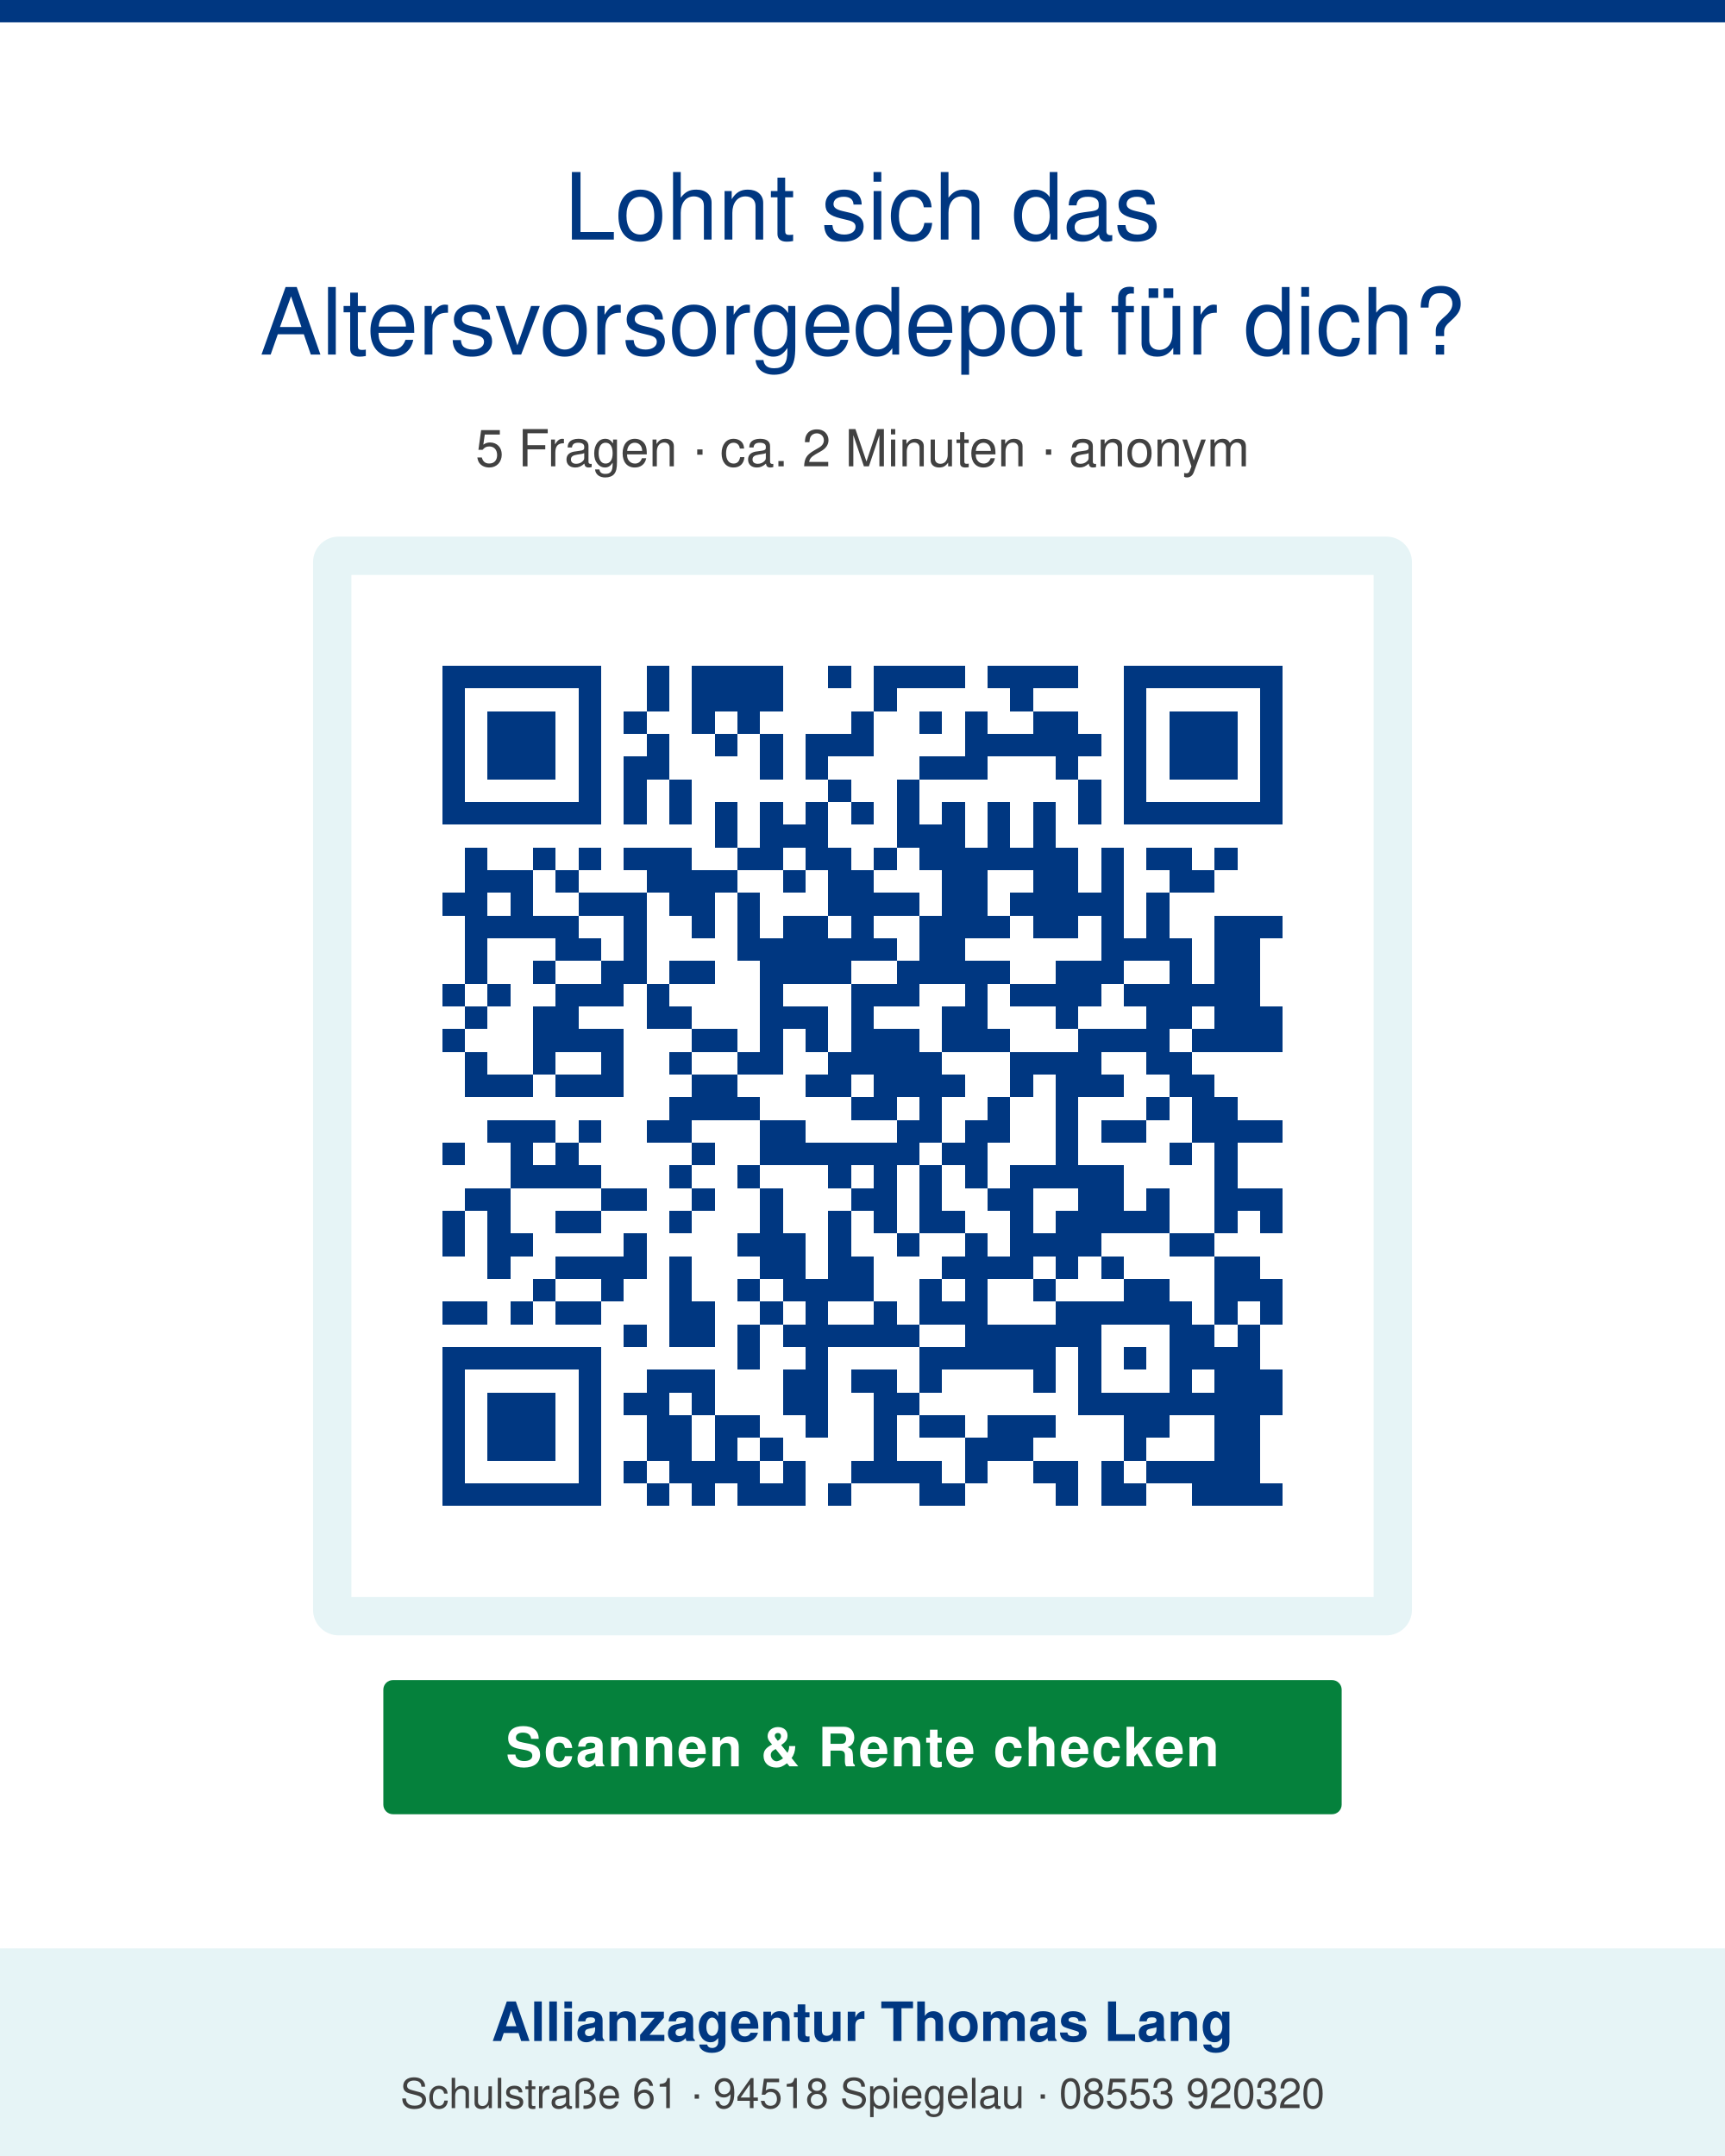
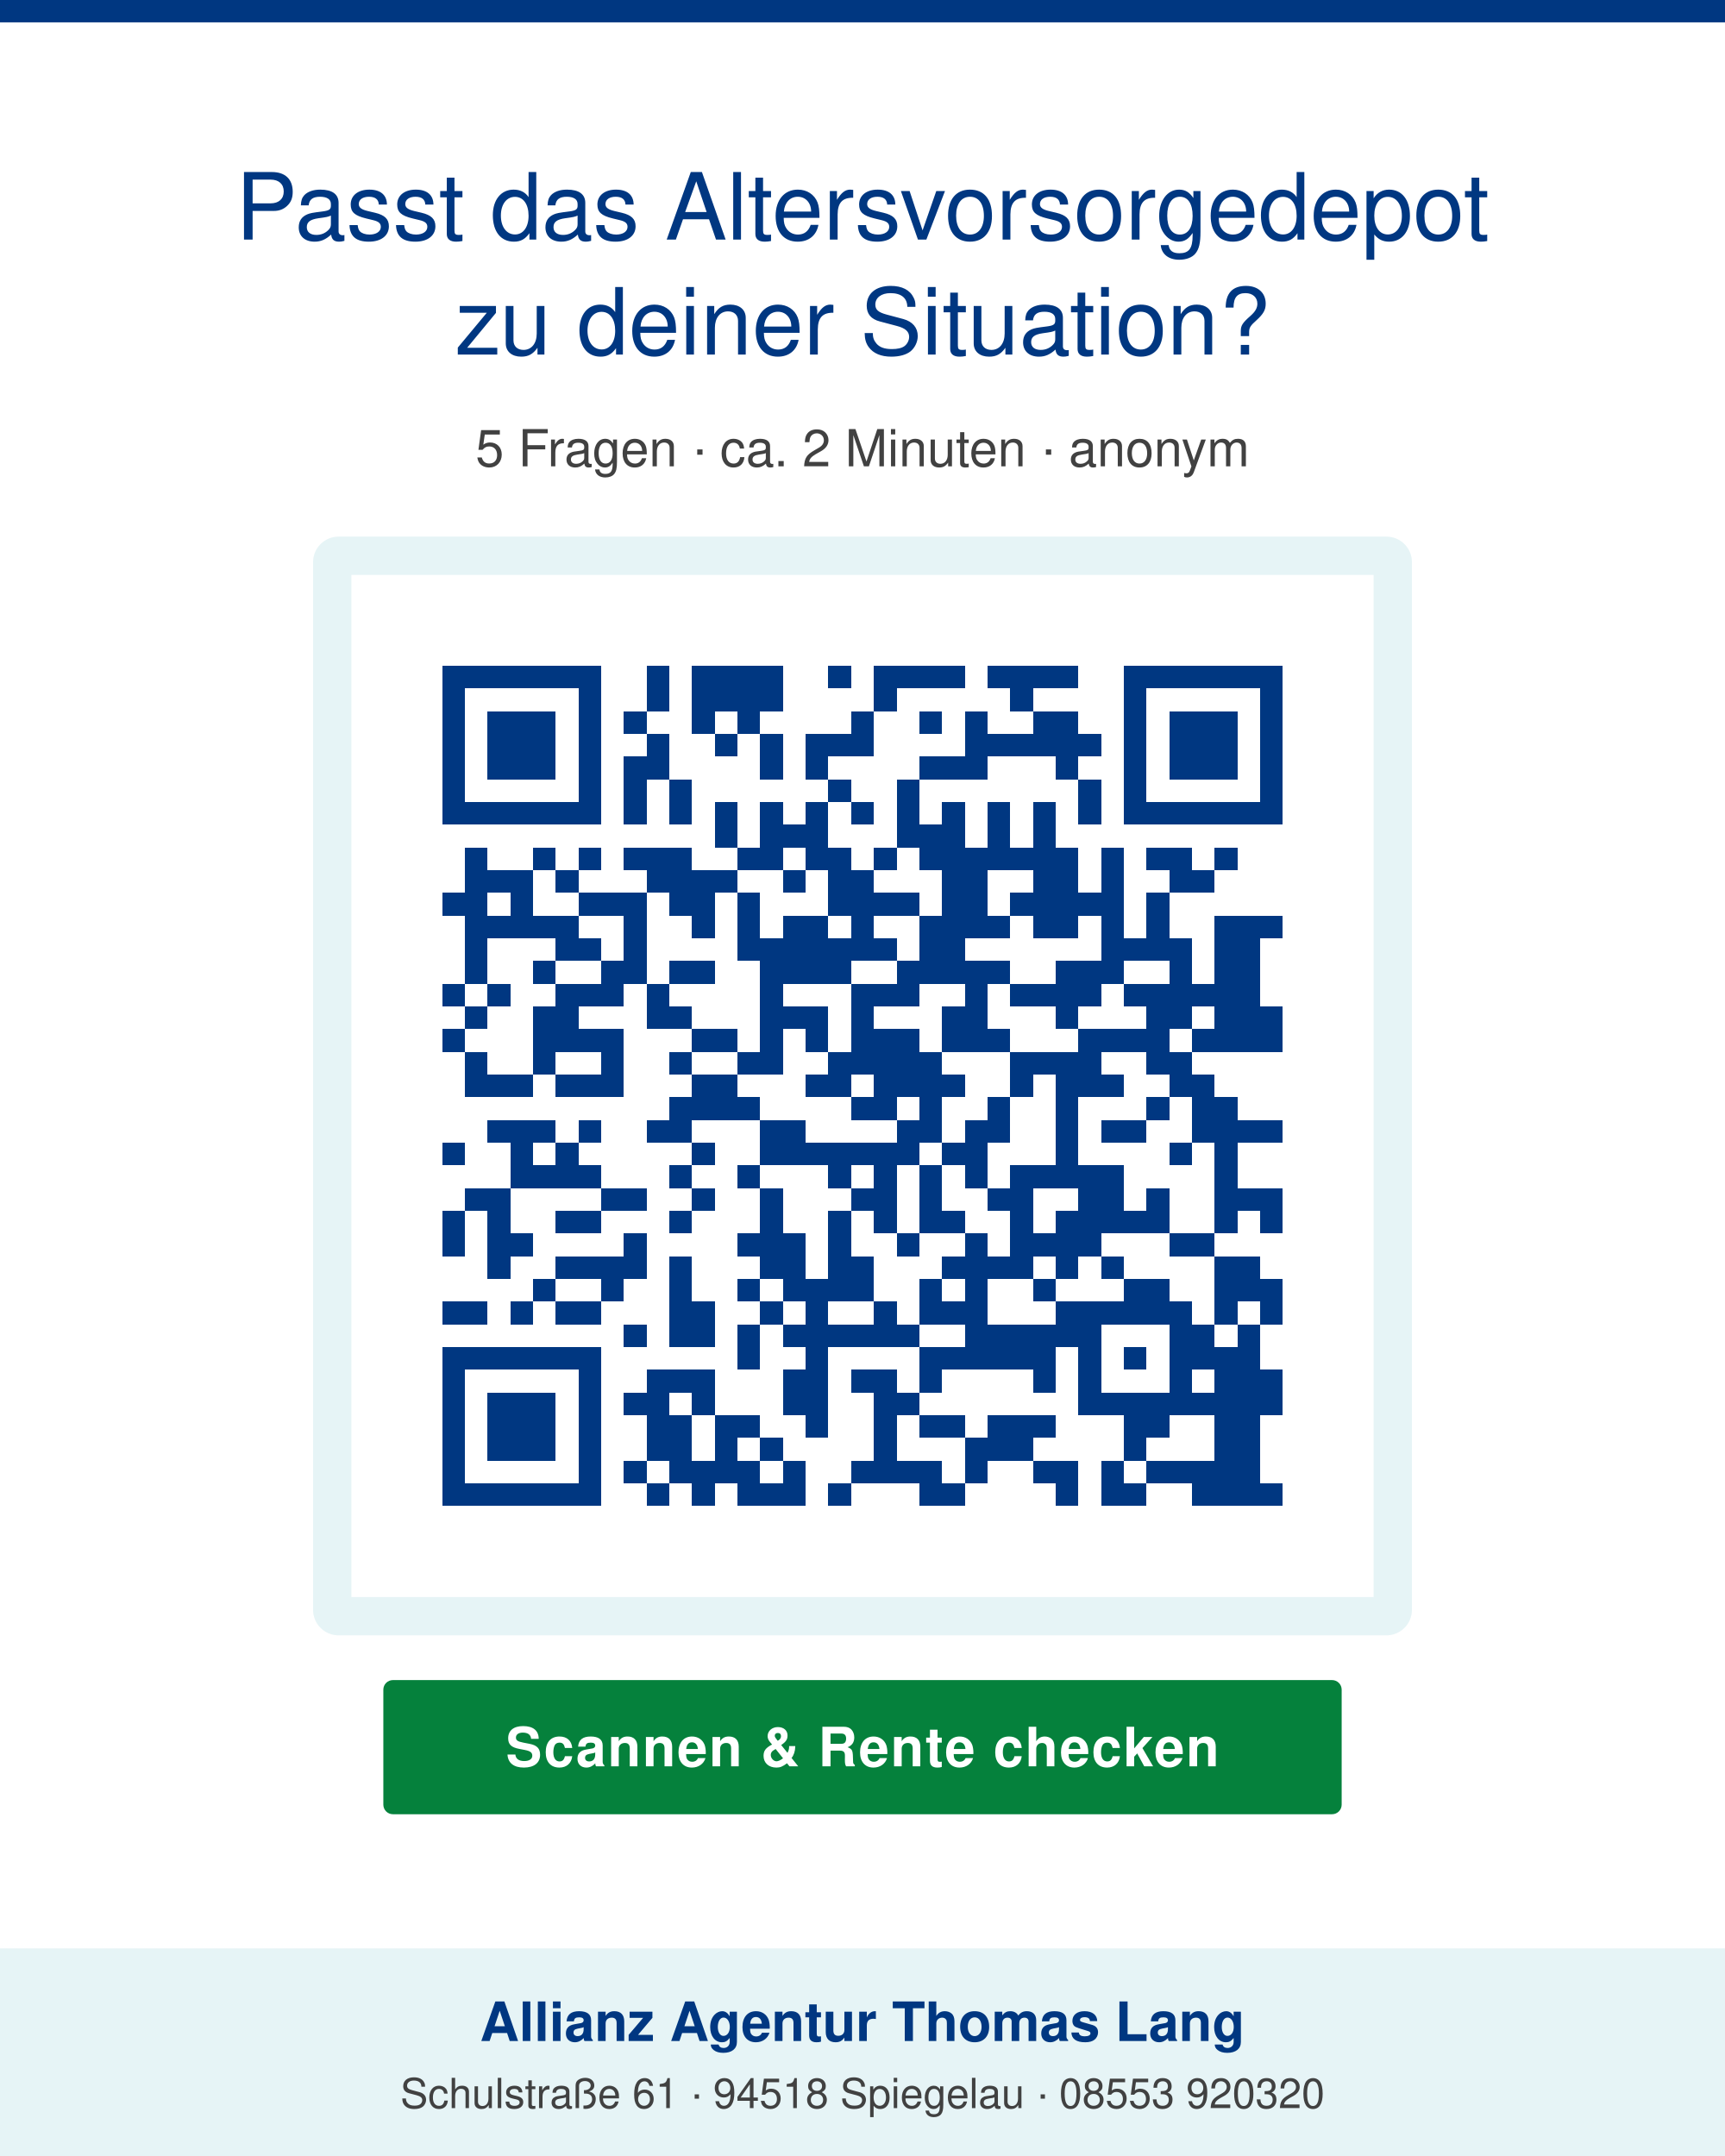
<svg xmlns="http://www.w3.org/2000/svg" viewBox="0 0 1080 1350" width="1080" height="1350">
  <rect width="1080" height="1350" fill="#FFFFFF" />
  <rect y="0" width="1080" height="14" fill="#003781" />
-   <text x="540" y="150" text-anchor="middle" font-family="-apple-system, 'Helvetica Neue', Helvetica, Arial, sans-serif" font-size="58" font-weight="300" fill="#003781">Lohnt sich das</text>
-   <text x="540" y="222" text-anchor="middle" font-family="-apple-system, 'Helvetica Neue', Helvetica, Arial, sans-serif" font-size="58" font-weight="300" fill="#003781">Altersvorsorgedepot für dich?</text>
+   <text x="540" y="150" text-anchor="middle" font-family="-apple-system, 'Helvetica Neue', Helvetica, Arial, sans-serif" font-size="58" font-weight="300" fill="#003781">Passt das Altersvorsorgedepot</text>
+   <text x="540" y="222" text-anchor="middle" font-family="-apple-system, 'Helvetica Neue', Helvetica, Arial, sans-serif" font-size="58" font-weight="300" fill="#003781">zu deiner Situation?</text>
  <text x="540" y="292" text-anchor="middle" font-family="-apple-system, 'Helvetica Neue', Helvetica, Arial, sans-serif" font-size="32" fill="#414141">5 Fragen · ca. 2 Minuten · anonym</text>
  <rect x="196" y="336" width="688" height="688" rx="16" fill="#E6F4F6" />
  <g transform="translate(220 360)">
    <rect width="640" height="640" fill="#FFFFFF" />
    <path d="M56.889 56.889h14.222v14.222h-14.222zM71.111 56.889h14.222v14.222h-14.222zM85.333 56.889h14.222v14.222h-14.222zM99.556 56.889h14.222v14.222h-14.222zM113.778 56.889h14.222v14.222h-14.222zM128 56.889h14.222v14.222h-14.222zM142.222 56.889h14.222v14.222h-14.222zM184.889 56.889h14.222v14.222h-14.222zM213.333 56.889h14.222v14.222h-14.222zM227.556 56.889h14.222v14.222h-14.222zM241.778 56.889h14.222v14.222h-14.222zM256 56.889h14.222v14.222h-14.222zM298.667 56.889h14.222v14.222h-14.222zM327.111 56.889h14.222v14.222h-14.222zM341.333 56.889h14.222v14.222h-14.222zM355.556 56.889h14.222v14.222h-14.222zM369.778 56.889h14.222v14.222h-14.222zM398.222 56.889h14.222v14.222h-14.222zM412.444 56.889h14.222v14.222h-14.222zM426.667 56.889h14.222v14.222h-14.222zM440.889 56.889h14.222v14.222h-14.222zM483.556 56.889h14.222v14.222h-14.222zM497.778 56.889h14.222v14.222h-14.222zM512 56.889h14.222v14.222h-14.222zM526.222 56.889h14.222v14.222h-14.222zM540.444 56.889h14.222v14.222h-14.222zM554.667 56.889h14.222v14.222h-14.222zM568.889 56.889h14.222v14.222h-14.222zM56.889 71.111h14.222v14.222h-14.222zM142.222 71.111h14.222v14.222h-14.222zM184.889 71.111h14.222v14.222h-14.222zM213.333 71.111h14.222v14.222h-14.222zM227.556 71.111h14.222v14.222h-14.222zM241.778 71.111h14.222v14.222h-14.222zM256 71.111h14.222v14.222h-14.222zM327.111 71.111h14.222v14.222h-14.222zM412.444 71.111h14.222v14.222h-14.222zM483.556 71.111h14.222v14.222h-14.222zM568.889 71.111h14.222v14.222h-14.222zM56.889 85.333h14.222v14.222h-14.222zM85.333 85.333h14.222v14.222h-14.222zM99.556 85.333h14.222v14.222h-14.222zM113.778 85.333h14.222v14.222h-14.222zM142.222 85.333h14.222v14.222h-14.222zM170.667 85.333h14.222v14.222h-14.222zM213.333 85.333h14.222v14.222h-14.222zM241.778 85.333h14.222v14.222h-14.222zM312.889 85.333h14.222v14.222h-14.222zM355.556 85.333h14.222v14.222h-14.222zM384 85.333h14.222v14.222h-14.222zM426.667 85.333h14.222v14.222h-14.222zM440.889 85.333h14.222v14.222h-14.222zM483.556 85.333h14.222v14.222h-14.222zM512 85.333h14.222v14.222h-14.222zM526.222 85.333h14.222v14.222h-14.222zM540.444 85.333h14.222v14.222h-14.222zM568.889 85.333h14.222v14.222h-14.222zM56.889 99.556h14.222v14.222h-14.222zM85.333 99.556h14.222v14.222h-14.222zM99.556 99.556h14.222v14.222h-14.222zM113.778 99.556h14.222v14.222h-14.222zM142.222 99.556h14.222v14.222h-14.222zM184.889 99.556h14.222v14.222h-14.222zM227.556 99.556h14.222v14.222h-14.222zM256 99.556h14.222v14.222h-14.222zM284.444 99.556h14.222v14.222h-14.222zM298.667 99.556h14.222v14.222h-14.222zM312.889 99.556h14.222v14.222h-14.222zM384 99.556h14.222v14.222h-14.222zM398.222 99.556h14.222v14.222h-14.222zM412.444 99.556h14.222v14.222h-14.222zM426.667 99.556h14.222v14.222h-14.222zM440.889 99.556h14.222v14.222h-14.222zM455.111 99.556h14.222v14.222h-14.222zM483.556 99.556h14.222v14.222h-14.222zM512 99.556h14.222v14.222h-14.222zM526.222 99.556h14.222v14.222h-14.222zM540.444 99.556h14.222v14.222h-14.222zM568.889 99.556h14.222v14.222h-14.222zM56.889 113.778h14.222v14.222h-14.222zM85.333 113.778h14.222v14.222h-14.222zM99.556 113.778h14.222v14.222h-14.222zM113.778 113.778h14.222v14.222h-14.222zM142.222 113.778h14.222v14.222h-14.222zM170.667 113.778h14.222v14.222h-14.222zM184.889 113.778h14.222v14.222h-14.222zM256 113.778h14.222v14.222h-14.222zM284.444 113.778h14.222v14.222h-14.222zM355.556 113.778h14.222v14.222h-14.222zM369.778 113.778h14.222v14.222h-14.222zM384 113.778h14.222v14.222h-14.222zM440.889 113.778h14.222v14.222h-14.222zM483.556 113.778h14.222v14.222h-14.222zM512 113.778h14.222v14.222h-14.222zM526.222 113.778h14.222v14.222h-14.222zM540.444 113.778h14.222v14.222h-14.222zM568.889 113.778h14.222v14.222h-14.222zM56.889 128h14.222v14.222h-14.222zM142.222 128h14.222v14.222h-14.222zM170.667 128h14.222v14.222h-14.222zM199.111 128h14.222v14.222h-14.222zM298.667 128h14.222v14.222h-14.222zM341.333 128h14.222v14.222h-14.222zM455.111 128h14.222v14.222h-14.222zM483.556 128h14.222v14.222h-14.222zM568.889 128h14.222v14.222h-14.222zM56.889 142.222h14.222v14.222h-14.222zM71.111 142.222h14.222v14.222h-14.222zM85.333 142.222h14.222v14.222h-14.222zM99.556 142.222h14.222v14.222h-14.222zM113.778 142.222h14.222v14.222h-14.222zM128 142.222h14.222v14.222h-14.222zM142.222 142.222h14.222v14.222h-14.222zM170.667 142.222h14.222v14.222h-14.222zM199.111 142.222h14.222v14.222h-14.222zM227.556 142.222h14.222v14.222h-14.222zM256 142.222h14.222v14.222h-14.222zM284.444 142.222h14.222v14.222h-14.222zM312.889 142.222h14.222v14.222h-14.222zM341.333 142.222h14.222v14.222h-14.222zM369.778 142.222h14.222v14.222h-14.222zM398.222 142.222h14.222v14.222h-14.222zM426.667 142.222h14.222v14.222h-14.222zM455.111 142.222h14.222v14.222h-14.222zM483.556 142.222h14.222v14.222h-14.222zM497.778 142.222h14.222v14.222h-14.222zM512 142.222h14.222v14.222h-14.222zM526.222 142.222h14.222v14.222h-14.222zM540.444 142.222h14.222v14.222h-14.222zM554.667 142.222h14.222v14.222h-14.222zM568.889 142.222h14.222v14.222h-14.222zM227.556 156.444h14.222v14.222h-14.222zM256 156.444h14.222v14.222h-14.222zM270.222 156.444h14.222v14.222h-14.222zM284.444 156.444h14.222v14.222h-14.222zM341.333 156.444h14.222v14.222h-14.222zM355.556 156.444h14.222v14.222h-14.222zM369.778 156.444h14.222v14.222h-14.222zM398.222 156.444h14.222v14.222h-14.222zM426.667 156.444h14.222v14.222h-14.222zM71.111 170.667h14.222v14.222h-14.222zM113.778 170.667h14.222v14.222h-14.222zM142.222 170.667h14.222v14.222h-14.222zM170.667 170.667h14.222v14.222h-14.222zM184.889 170.667h14.222v14.222h-14.222zM199.111 170.667h14.222v14.222h-14.222zM241.778 170.667h14.222v14.222h-14.222zM256 170.667h14.222v14.222h-14.222zM284.444 170.667h14.222v14.222h-14.222zM298.667 170.667h14.222v14.222h-14.222zM327.111 170.667h14.222v14.222h-14.222zM355.556 170.667h14.222v14.222h-14.222zM369.778 170.667h14.222v14.222h-14.222zM384 170.667h14.222v14.222h-14.222zM398.222 170.667h14.222v14.222h-14.222zM412.444 170.667h14.222v14.222h-14.222zM426.667 170.667h14.222v14.222h-14.222zM440.889 170.667h14.222v14.222h-14.222zM469.333 170.667h14.222v14.222h-14.222zM497.778 170.667h14.222v14.222h-14.222zM512 170.667h14.222v14.222h-14.222zM540.444 170.667h14.222v14.222h-14.222zM71.111 184.889h14.222v14.222h-14.222zM85.333 184.889h14.222v14.222h-14.222zM99.556 184.889h14.222v14.222h-14.222zM128 184.889h14.222v14.222h-14.222zM184.889 184.889h14.222v14.222h-14.222zM199.111 184.889h14.222v14.222h-14.222zM213.333 184.889h14.222v14.222h-14.222zM227.556 184.889h14.222v14.222h-14.222zM270.222 184.889h14.222v14.222h-14.222zM298.667 184.889h14.222v14.222h-14.222zM312.889 184.889h14.222v14.222h-14.222zM369.778 184.889h14.222v14.222h-14.222zM384 184.889h14.222v14.222h-14.222zM426.667 184.889h14.222v14.222h-14.222zM440.889 184.889h14.222v14.222h-14.222zM469.333 184.889h14.222v14.222h-14.222zM512 184.889h14.222v14.222h-14.222zM526.222 184.889h14.222v14.222h-14.222zM56.889 199.111h14.222v14.222h-14.222zM71.111 199.111h14.222v14.222h-14.222zM99.556 199.111h14.222v14.222h-14.222zM142.222 199.111h14.222v14.222h-14.222zM156.444 199.111h14.222v14.222h-14.222zM170.667 199.111h14.222v14.222h-14.222zM199.111 199.111h14.222v14.222h-14.222zM213.333 199.111h14.222v14.222h-14.222zM241.778 199.111h14.222v14.222h-14.222zM298.667 199.111h14.222v14.222h-14.222zM312.889 199.111h14.222v14.222h-14.222zM327.111 199.111h14.222v14.222h-14.222zM341.333 199.111h14.222v14.222h-14.222zM369.778 199.111h14.222v14.222h-14.222zM384 199.111h14.222v14.222h-14.222zM412.444 199.111h14.222v14.222h-14.222zM426.667 199.111h14.222v14.222h-14.222zM440.889 199.111h14.222v14.222h-14.222zM455.111 199.111h14.222v14.222h-14.222zM469.333 199.111h14.222v14.222h-14.222zM497.778 199.111h14.222v14.222h-14.222zM71.111 213.333h14.222v14.222h-14.222zM85.333 213.333h14.222v14.222h-14.222zM99.556 213.333h14.222v14.222h-14.222zM113.778 213.333h14.222v14.222h-14.222zM128 213.333h14.222v14.222h-14.222zM170.667 213.333h14.222v14.222h-14.222zM213.333 213.333h14.222v14.222h-14.222zM241.778 213.333h14.222v14.222h-14.222zM270.222 213.333h14.222v14.222h-14.222zM284.444 213.333h14.222v14.222h-14.222zM312.889 213.333h14.222v14.222h-14.222zM355.556 213.333h14.222v14.222h-14.222zM369.778 213.333h14.222v14.222h-14.222zM384 213.333h14.222v14.222h-14.222zM398.222 213.333h14.222v14.222h-14.222zM426.667 213.333h14.222v14.222h-14.222zM440.889 213.333h14.222v14.222h-14.222zM469.333 213.333h14.222v14.222h-14.222zM497.778 213.333h14.222v14.222h-14.222zM540.444 213.333h14.222v14.222h-14.222zM554.667 213.333h14.222v14.222h-14.222zM568.889 213.333h14.222v14.222h-14.222zM71.111 227.556h14.222v14.222h-14.222zM128 227.556h14.222v14.222h-14.222zM142.222 227.556h14.222v14.222h-14.222zM170.667 227.556h14.222v14.222h-14.222zM241.778 227.556h14.222v14.222h-14.222zM256 227.556h14.222v14.222h-14.222zM270.222 227.556h14.222v14.222h-14.222zM284.444 227.556h14.222v14.222h-14.222zM298.667 227.556h14.222v14.222h-14.222zM312.889 227.556h14.222v14.222h-14.222zM327.111 227.556h14.222v14.222h-14.222zM355.556 227.556h14.222v14.222h-14.222zM369.778 227.556h14.222v14.222h-14.222zM469.333 227.556h14.222v14.222h-14.222zM483.556 227.556h14.222v14.222h-14.222zM497.778 227.556h14.222v14.222h-14.222zM512 227.556h14.222v14.222h-14.222zM540.444 227.556h14.222v14.222h-14.222zM554.667 227.556h14.222v14.222h-14.222zM71.111 241.778h14.222v14.222h-14.222zM113.778 241.778h14.222v14.222h-14.222zM156.444 241.778h14.222v14.222h-14.222zM170.667 241.778h14.222v14.222h-14.222zM199.111 241.778h14.222v14.222h-14.222zM213.333 241.778h14.222v14.222h-14.222zM256 241.778h14.222v14.222h-14.222zM270.222 241.778h14.222v14.222h-14.222zM284.444 241.778h14.222v14.222h-14.222zM298.667 241.778h14.222v14.222h-14.222zM341.333 241.778h14.222v14.222h-14.222zM355.556 241.778h14.222v14.222h-14.222zM369.778 241.778h14.222v14.222h-14.222zM384 241.778h14.222v14.222h-14.222zM398.222 241.778h14.222v14.222h-14.222zM440.889 241.778h14.222v14.222h-14.222zM455.111 241.778h14.222v14.222h-14.222zM469.333 241.778h14.222v14.222h-14.222zM512 241.778h14.222v14.222h-14.222zM540.444 241.778h14.222v14.222h-14.222zM554.667 241.778h14.222v14.222h-14.222zM56.889 256h14.222v14.222h-14.222zM85.333 256h14.222v14.222h-14.222zM128 256h14.222v14.222h-14.222zM142.222 256h14.222v14.222h-14.222zM156.444 256h14.222v14.222h-14.222zM184.889 256h14.222v14.222h-14.222zM256 256h14.222v14.222h-14.222zM312.889 256h14.222v14.222h-14.222zM327.111 256h14.222v14.222h-14.222zM341.333 256h14.222v14.222h-14.222zM384 256h14.222v14.222h-14.222zM412.444 256h14.222v14.222h-14.222zM426.667 256h14.222v14.222h-14.222zM440.889 256h14.222v14.222h-14.222zM455.111 256h14.222v14.222h-14.222zM483.556 256h14.222v14.222h-14.222zM497.778 256h14.222v14.222h-14.222zM512 256h14.222v14.222h-14.222zM526.222 256h14.222v14.222h-14.222zM540.444 256h14.222v14.222h-14.222zM554.667 256h14.222v14.222h-14.222zM71.111 270.222h14.222v14.222h-14.222zM113.778 270.222h14.222v14.222h-14.222zM128 270.222h14.222v14.222h-14.222zM184.889 270.222h14.222v14.222h-14.222zM199.111 270.222h14.222v14.222h-14.222zM256 270.222h14.222v14.222h-14.222zM270.222 270.222h14.222v14.222h-14.222zM284.444 270.222h14.222v14.222h-14.222zM312.889 270.222h14.222v14.222h-14.222zM369.778 270.222h14.222v14.222h-14.222zM384 270.222h14.222v14.222h-14.222zM440.889 270.222h14.222v14.222h-14.222zM497.778 270.222h14.222v14.222h-14.222zM512 270.222h14.222v14.222h-14.222zM540.444 270.222h14.222v14.222h-14.222zM554.667 270.222h14.222v14.222h-14.222zM568.889 270.222h14.222v14.222h-14.222zM56.889 284.444h14.222v14.222h-14.222zM113.778 284.444h14.222v14.222h-14.222zM128 284.444h14.222v14.222h-14.222zM142.222 284.444h14.222v14.222h-14.222zM156.444 284.444h14.222v14.222h-14.222zM213.333 284.444h14.222v14.222h-14.222zM227.556 284.444h14.222v14.222h-14.222zM256 284.444h14.222v14.222h-14.222zM284.444 284.444h14.222v14.222h-14.222zM312.889 284.444h14.222v14.222h-14.222zM327.111 284.444h14.222v14.222h-14.222zM341.333 284.444h14.222v14.222h-14.222zM369.778 284.444h14.222v14.222h-14.222zM384 284.444h14.222v14.222h-14.222zM398.222 284.444h14.222v14.222h-14.222zM455.111 284.444h14.222v14.222h-14.222zM469.333 284.444h14.222v14.222h-14.222zM483.556 284.444h14.222v14.222h-14.222zM497.778 284.444h14.222v14.222h-14.222zM526.222 284.444h14.222v14.222h-14.222zM540.444 284.444h14.222v14.222h-14.222zM554.667 284.444h14.222v14.222h-14.222zM568.889 284.444h14.222v14.222h-14.222zM71.111 298.667h14.222v14.222h-14.222zM113.778 298.667h14.222v14.222h-14.222zM156.444 298.667h14.222v14.222h-14.222zM199.111 298.667h14.222v14.222h-14.222zM241.778 298.667h14.222v14.222h-14.222zM256 298.667h14.222v14.222h-14.222zM298.667 298.667h14.222v14.222h-14.222zM312.889 298.667h14.222v14.222h-14.222zM327.111 298.667h14.222v14.222h-14.222zM341.333 298.667h14.222v14.222h-14.222zM355.556 298.667h14.222v14.222h-14.222zM412.444 298.667h14.222v14.222h-14.222zM426.667 298.667h14.222v14.222h-14.222zM440.889 298.667h14.222v14.222h-14.222zM455.111 298.667h14.222v14.222h-14.222zM497.778 298.667h14.222v14.222h-14.222zM512 298.667h14.222v14.222h-14.222zM71.111 312.889h14.222v14.222h-14.222zM85.333 312.889h14.222v14.222h-14.222zM99.556 312.889h14.222v14.222h-14.222zM128 312.889h14.222v14.222h-14.222zM142.222 312.889h14.222v14.222h-14.222zM156.444 312.889h14.222v14.222h-14.222zM213.333 312.889h14.222v14.222h-14.222zM227.556 312.889h14.222v14.222h-14.222zM284.444 312.889h14.222v14.222h-14.222zM298.667 312.889h14.222v14.222h-14.222zM327.111 312.889h14.222v14.222h-14.222zM341.333 312.889h14.222v14.222h-14.222zM355.556 312.889h14.222v14.222h-14.222zM369.778 312.889h14.222v14.222h-14.222zM412.444 312.889h14.222v14.222h-14.222zM440.889 312.889h14.222v14.222h-14.222zM455.111 312.889h14.222v14.222h-14.222zM469.333 312.889h14.222v14.222h-14.222zM512 312.889h14.222v14.222h-14.222zM526.222 312.889h14.222v14.222h-14.222zM199.111 327.111h14.222v14.222h-14.222zM213.333 327.111h14.222v14.222h-14.222zM227.556 327.111h14.222v14.222h-14.222zM241.778 327.111h14.222v14.222h-14.222zM312.889 327.111h14.222v14.222h-14.222zM327.111 327.111h14.222v14.222h-14.222zM355.556 327.111h14.222v14.222h-14.222zM398.222 327.111h14.222v14.222h-14.222zM440.889 327.111h14.222v14.222h-14.222zM497.778 327.111h14.222v14.222h-14.222zM526.222 327.111h14.222v14.222h-14.222zM540.444 327.111h14.222v14.222h-14.222zM85.333 341.333h14.222v14.222h-14.222zM99.556 341.333h14.222v14.222h-14.222zM113.778 341.333h14.222v14.222h-14.222zM142.222 341.333h14.222v14.222h-14.222zM184.889 341.333h14.222v14.222h-14.222zM199.111 341.333h14.222v14.222h-14.222zM256 341.333h14.222v14.222h-14.222zM270.222 341.333h14.222v14.222h-14.222zM341.333 341.333h14.222v14.222h-14.222zM355.556 341.333h14.222v14.222h-14.222zM384 341.333h14.222v14.222h-14.222zM398.222 341.333h14.222v14.222h-14.222zM440.889 341.333h14.222v14.222h-14.222zM469.333 341.333h14.222v14.222h-14.222zM483.556 341.333h14.222v14.222h-14.222zM526.222 341.333h14.222v14.222h-14.222zM540.444 341.333h14.222v14.222h-14.222zM554.667 341.333h14.222v14.222h-14.222zM568.889 341.333h14.222v14.222h-14.222zM56.889 355.556h14.222v14.222h-14.222zM99.556 355.556h14.222v14.222h-14.222zM128 355.556h14.222v14.222h-14.222zM213.333 355.556h14.222v14.222h-14.222zM256 355.556h14.222v14.222h-14.222zM270.222 355.556h14.222v14.222h-14.222zM284.444 355.556h14.222v14.222h-14.222zM298.667 355.556h14.222v14.222h-14.222zM312.889 355.556h14.222v14.222h-14.222zM327.111 355.556h14.222v14.222h-14.222zM341.333 355.556h14.222v14.222h-14.222zM369.778 355.556h14.222v14.222h-14.222zM384 355.556h14.222v14.222h-14.222zM440.889 355.556h14.222v14.222h-14.222zM512 355.556h14.222v14.222h-14.222zM540.444 355.556h14.222v14.222h-14.222zM99.556 369.778h14.222v14.222h-14.222zM113.778 369.778h14.222v14.222h-14.222zM128 369.778h14.222v14.222h-14.222zM142.222 369.778h14.222v14.222h-14.222zM199.111 369.778h14.222v14.222h-14.222zM241.778 369.778h14.222v14.222h-14.222zM298.667 369.778h14.222v14.222h-14.222zM327.111 369.778h14.222v14.222h-14.222zM355.556 369.778h14.222v14.222h-14.222zM384 369.778h14.222v14.222h-14.222zM412.444 369.778h14.222v14.222h-14.222zM426.667 369.778h14.222v14.222h-14.222zM440.889 369.778h14.222v14.222h-14.222zM455.111 369.778h14.222v14.222h-14.222zM469.333 369.778h14.222v14.222h-14.222zM540.444 369.778h14.222v14.222h-14.222zM71.111 384h14.222v14.222h-14.222zM85.333 384h14.222v14.222h-14.222zM156.444 384h14.222v14.222h-14.222zM170.667 384h14.222v14.222h-14.222zM213.333 384h14.222v14.222h-14.222zM256 384h14.222v14.222h-14.222zM312.889 384h14.222v14.222h-14.222zM327.111 384h14.222v14.222h-14.222zM355.556 384h14.222v14.222h-14.222zM398.222 384h14.222v14.222h-14.222zM412.444 384h14.222v14.222h-14.222zM455.111 384h14.222v14.222h-14.222zM469.333 384h14.222v14.222h-14.222zM497.778 384h14.222v14.222h-14.222zM540.444 384h14.222v14.222h-14.222zM554.667 384h14.222v14.222h-14.222zM568.889 384h14.222v14.222h-14.222zM56.889 398.222h14.222v14.222h-14.222zM85.333 398.222h14.222v14.222h-14.222zM128 398.222h14.222v14.222h-14.222zM142.222 398.222h14.222v14.222h-14.222zM199.111 398.222h14.222v14.222h-14.222zM256 398.222h14.222v14.222h-14.222zM298.667 398.222h14.222v14.222h-14.222zM327.111 398.222h14.222v14.222h-14.222zM355.556 398.222h14.222v14.222h-14.222zM369.778 398.222h14.222v14.222h-14.222zM412.444 398.222h14.222v14.222h-14.222zM440.889 398.222h14.222v14.222h-14.222zM455.111 398.222h14.222v14.222h-14.222zM469.333 398.222h14.222v14.222h-14.222zM483.556 398.222h14.222v14.222h-14.222zM497.778 398.222h14.222v14.222h-14.222zM540.444 398.222h14.222v14.222h-14.222zM568.889 398.222h14.222v14.222h-14.222zM56.889 412.444h14.222v14.222h-14.222zM85.333 412.444h14.222v14.222h-14.222zM99.556 412.444h14.222v14.222h-14.222zM170.667 412.444h14.222v14.222h-14.222zM241.778 412.444h14.222v14.222h-14.222zM256 412.444h14.222v14.222h-14.222zM270.222 412.444h14.222v14.222h-14.222zM298.667 412.444h14.222v14.222h-14.222zM341.333 412.444h14.222v14.222h-14.222zM384 412.444h14.222v14.222h-14.222zM412.444 412.444h14.222v14.222h-14.222zM426.667 412.444h14.222v14.222h-14.222zM440.889 412.444h14.222v14.222h-14.222zM455.111 412.444h14.222v14.222h-14.222zM512 412.444h14.222v14.222h-14.222zM526.222 412.444h14.222v14.222h-14.222zM85.333 426.667h14.222v14.222h-14.222zM128 426.667h14.222v14.222h-14.222zM142.222 426.667h14.222v14.222h-14.222zM156.444 426.667h14.222v14.222h-14.222zM170.667 426.667h14.222v14.222h-14.222zM199.111 426.667h14.222v14.222h-14.222zM256 426.667h14.222v14.222h-14.222zM270.222 426.667h14.222v14.222h-14.222zM298.667 426.667h14.222v14.222h-14.222zM312.889 426.667h14.222v14.222h-14.222zM369.778 426.667h14.222v14.222h-14.222zM384 426.667h14.222v14.222h-14.222zM398.222 426.667h14.222v14.222h-14.222zM412.444 426.667h14.222v14.222h-14.222zM440.889 426.667h14.222v14.222h-14.222zM469.333 426.667h14.222v14.222h-14.222zM540.444 426.667h14.222v14.222h-14.222zM554.667 426.667h14.222v14.222h-14.222zM113.778 440.889h14.222v14.222h-14.222zM156.444 440.889h14.222v14.222h-14.222zM199.111 440.889h14.222v14.222h-14.222zM241.778 440.889h14.222v14.222h-14.222zM270.222 440.889h14.222v14.222h-14.222zM284.444 440.889h14.222v14.222h-14.222zM298.667 440.889h14.222v14.222h-14.222zM312.889 440.889h14.222v14.222h-14.222zM355.556 440.889h14.222v14.222h-14.222zM384 440.889h14.222v14.222h-14.222zM426.667 440.889h14.222v14.222h-14.222zM483.556 440.889h14.222v14.222h-14.222zM497.778 440.889h14.222v14.222h-14.222zM540.444 440.889h14.222v14.222h-14.222zM554.667 440.889h14.222v14.222h-14.222zM568.889 440.889h14.222v14.222h-14.222zM56.889 455.111h14.222v14.222h-14.222zM71.111 455.111h14.222v14.222h-14.222zM99.556 455.111h14.222v14.222h-14.222zM128 455.111h14.222v14.222h-14.222zM142.222 455.111h14.222v14.222h-14.222zM199.111 455.111h14.222v14.222h-14.222zM213.333 455.111h14.222v14.222h-14.222zM256 455.111h14.222v14.222h-14.222zM284.444 455.111h14.222v14.222h-14.222zM327.111 455.111h14.222v14.222h-14.222zM355.556 455.111h14.222v14.222h-14.222zM369.778 455.111h14.222v14.222h-14.222zM384 455.111h14.222v14.222h-14.222zM440.889 455.111h14.222v14.222h-14.222zM455.111 455.111h14.222v14.222h-14.222zM469.333 455.111h14.222v14.222h-14.222zM483.556 455.111h14.222v14.222h-14.222zM497.778 455.111h14.222v14.222h-14.222zM512 455.111h14.222v14.222h-14.222zM540.444 455.111h14.222v14.222h-14.222zM568.889 455.111h14.222v14.222h-14.222zM170.667 469.333h14.222v14.222h-14.222zM199.111 469.333h14.222v14.222h-14.222zM213.333 469.333h14.222v14.222h-14.222zM241.778 469.333h14.222v14.222h-14.222zM270.222 469.333h14.222v14.222h-14.222zM284.444 469.333h14.222v14.222h-14.222zM298.667 469.333h14.222v14.222h-14.222zM312.889 469.333h14.222v14.222h-14.222zM327.111 469.333h14.222v14.222h-14.222zM341.333 469.333h14.222v14.222h-14.222zM384 469.333h14.222v14.222h-14.222zM398.222 469.333h14.222v14.222h-14.222zM412.444 469.333h14.222v14.222h-14.222zM426.667 469.333h14.222v14.222h-14.222zM440.889 469.333h14.222v14.222h-14.222zM455.111 469.333h14.222v14.222h-14.222zM512 469.333h14.222v14.222h-14.222zM526.222 469.333h14.222v14.222h-14.222zM554.667 469.333h14.222v14.222h-14.222zM56.889 483.556h14.222v14.222h-14.222zM71.111 483.556h14.222v14.222h-14.222zM85.333 483.556h14.222v14.222h-14.222zM99.556 483.556h14.222v14.222h-14.222zM113.778 483.556h14.222v14.222h-14.222zM128 483.556h14.222v14.222h-14.222zM142.222 483.556h14.222v14.222h-14.222zM241.778 483.556h14.222v14.222h-14.222zM284.444 483.556h14.222v14.222h-14.222zM355.556 483.556h14.222v14.222h-14.222zM369.778 483.556h14.222v14.222h-14.222zM384 483.556h14.222v14.222h-14.222zM398.222 483.556h14.222v14.222h-14.222zM412.444 483.556h14.222v14.222h-14.222zM426.667 483.556h14.222v14.222h-14.222zM455.111 483.556h14.222v14.222h-14.222zM483.556 483.556h14.222v14.222h-14.222zM512 483.556h14.222v14.222h-14.222zM526.222 483.556h14.222v14.222h-14.222zM540.444 483.556h14.222v14.222h-14.222zM554.667 483.556h14.222v14.222h-14.222zM56.889 497.778h14.222v14.222h-14.222zM142.222 497.778h14.222v14.222h-14.222zM184.889 497.778h14.222v14.222h-14.222zM199.111 497.778h14.222v14.222h-14.222zM213.333 497.778h14.222v14.222h-14.222zM270.222 497.778h14.222v14.222h-14.222zM284.444 497.778h14.222v14.222h-14.222zM312.889 497.778h14.222v14.222h-14.222zM327.111 497.778h14.222v14.222h-14.222zM355.556 497.778h14.222v14.222h-14.222zM426.667 497.778h14.222v14.222h-14.222zM455.111 497.778h14.222v14.222h-14.222zM512 497.778h14.222v14.222h-14.222zM540.444 497.778h14.222v14.222h-14.222zM554.667 497.778h14.222v14.222h-14.222zM568.889 497.778h14.222v14.222h-14.222zM56.889 512h14.222v14.222h-14.222zM85.333 512h14.222v14.222h-14.222zM99.556 512h14.222v14.222h-14.222zM113.778 512h14.222v14.222h-14.222zM142.222 512h14.222v14.222h-14.222zM170.667 512h14.222v14.222h-14.222zM184.889 512h14.222v14.222h-14.222zM213.333 512h14.222v14.222h-14.222zM270.222 512h14.222v14.222h-14.222zM284.444 512h14.222v14.222h-14.222zM327.111 512h14.222v14.222h-14.222zM341.333 512h14.222v14.222h-14.222zM455.111 512h14.222v14.222h-14.222zM469.333 512h14.222v14.222h-14.222zM483.556 512h14.222v14.222h-14.222zM497.778 512h14.222v14.222h-14.222zM512 512h14.222v14.222h-14.222zM526.222 512h14.222v14.222h-14.222zM540.444 512h14.222v14.222h-14.222zM554.667 512h14.222v14.222h-14.222zM568.889 512h14.222v14.222h-14.222zM56.889 526.222h14.222v14.222h-14.222zM85.333 526.222h14.222v14.222h-14.222zM99.556 526.222h14.222v14.222h-14.222zM113.778 526.222h14.222v14.222h-14.222zM142.222 526.222h14.222v14.222h-14.222zM184.889 526.222h14.222v14.222h-14.222zM199.111 526.222h14.222v14.222h-14.222zM227.556 526.222h14.222v14.222h-14.222zM241.778 526.222h14.222v14.222h-14.222zM284.444 526.222h14.222v14.222h-14.222zM327.111 526.222h14.222v14.222h-14.222zM355.556 526.222h14.222v14.222h-14.222zM369.778 526.222h14.222v14.222h-14.222zM398.222 526.222h14.222v14.222h-14.222zM412.444 526.222h14.222v14.222h-14.222zM426.667 526.222h14.222v14.222h-14.222zM483.556 526.222h14.222v14.222h-14.222zM497.778 526.222h14.222v14.222h-14.222zM540.444 526.222h14.222v14.222h-14.222zM554.667 526.222h14.222v14.222h-14.222zM56.889 540.444h14.222v14.222h-14.222zM85.333 540.444h14.222v14.222h-14.222zM99.556 540.444h14.222v14.222h-14.222zM113.778 540.444h14.222v14.222h-14.222zM142.222 540.444h14.222v14.222h-14.222zM184.889 540.444h14.222v14.222h-14.222zM199.111 540.444h14.222v14.222h-14.222zM227.556 540.444h14.222v14.222h-14.222zM256 540.444h14.222v14.222h-14.222zM327.111 540.444h14.222v14.222h-14.222zM384 540.444h14.222v14.222h-14.222zM398.222 540.444h14.222v14.222h-14.222zM412.444 540.444h14.222v14.222h-14.222zM483.556 540.444h14.222v14.222h-14.222zM540.444 540.444h14.222v14.222h-14.222zM554.667 540.444h14.222v14.222h-14.222zM56.889 554.667h14.222v14.222h-14.222zM142.222 554.667h14.222v14.222h-14.222zM170.667 554.667h14.222v14.222h-14.222zM199.111 554.667h14.222v14.222h-14.222zM213.333 554.667h14.222v14.222h-14.222zM227.556 554.667h14.222v14.222h-14.222zM241.778 554.667h14.222v14.222h-14.222zM270.222 554.667h14.222v14.222h-14.222zM312.889 554.667h14.222v14.222h-14.222zM327.111 554.667h14.222v14.222h-14.222zM341.333 554.667h14.222v14.222h-14.222zM355.556 554.667h14.222v14.222h-14.222zM384 554.667h14.222v14.222h-14.222zM426.667 554.667h14.222v14.222h-14.222zM440.889 554.667h14.222v14.222h-14.222zM469.333 554.667h14.222v14.222h-14.222zM497.778 554.667h14.222v14.222h-14.222zM512 554.667h14.222v14.222h-14.222zM526.222 554.667h14.222v14.222h-14.222zM540.444 554.667h14.222v14.222h-14.222zM554.667 554.667h14.222v14.222h-14.222zM56.889 568.889h14.222v14.222h-14.222zM71.111 568.889h14.222v14.222h-14.222zM85.333 568.889h14.222v14.222h-14.222zM99.556 568.889h14.222v14.222h-14.222zM113.778 568.889h14.222v14.222h-14.222zM128 568.889h14.222v14.222h-14.222zM142.222 568.889h14.222v14.222h-14.222zM184.889 568.889h14.222v14.222h-14.222zM213.333 568.889h14.222v14.222h-14.222zM241.778 568.889h14.222v14.222h-14.222zM256 568.889h14.222v14.222h-14.222zM270.222 568.889h14.222v14.222h-14.222zM298.667 568.889h14.222v14.222h-14.222zM355.556 568.889h14.222v14.222h-14.222zM369.778 568.889h14.222v14.222h-14.222zM440.889 568.889h14.222v14.222h-14.222zM469.333 568.889h14.222v14.222h-14.222zM483.556 568.889h14.222v14.222h-14.222zM526.222 568.889h14.222v14.222h-14.222zM540.444 568.889h14.222v14.222h-14.222zM554.667 568.889h14.222v14.222h-14.222zM568.889 568.889h14.222v14.222h-14.222z" fill="#003781" shape-rendering="crispEdges" />
  </g>
  <rect x="240" y="1052" width="600" height="84" rx="6" fill="#05813C" />
  <text x="540" y="1106" text-anchor="middle" font-family="-apple-system, 'Helvetica Neue', Helvetica, Arial, sans-serif" font-size="34" font-weight="600" letter-spacing="1" fill="#FFFFFF">Scannen &amp; Rente checken</text>
  <rect x="0" y="1220" width="1080" height="130" fill="#E6F4F6" />
-   <text x="540" y="1278" text-anchor="middle" font-family="-apple-system, 'Helvetica Neue', Helvetica, Arial, sans-serif" font-size="34" font-weight="600" fill="#003781">Allianzagentur Thomas Lang</text>
+   <text x="540" y="1278" text-anchor="middle" font-family="-apple-system, 'Helvetica Neue', Helvetica, Arial, sans-serif" font-size="34" font-weight="600" fill="#003781">Allianz Agentur Thomas Lang</text>
  <text x="540" y="1320" text-anchor="middle" font-family="-apple-system, 'Helvetica Neue', Helvetica, Arial, sans-serif" font-size="26" fill="#414141">Schulstraße 61 · 94518 Spiegelau · 08553 920320</text>
</svg>
